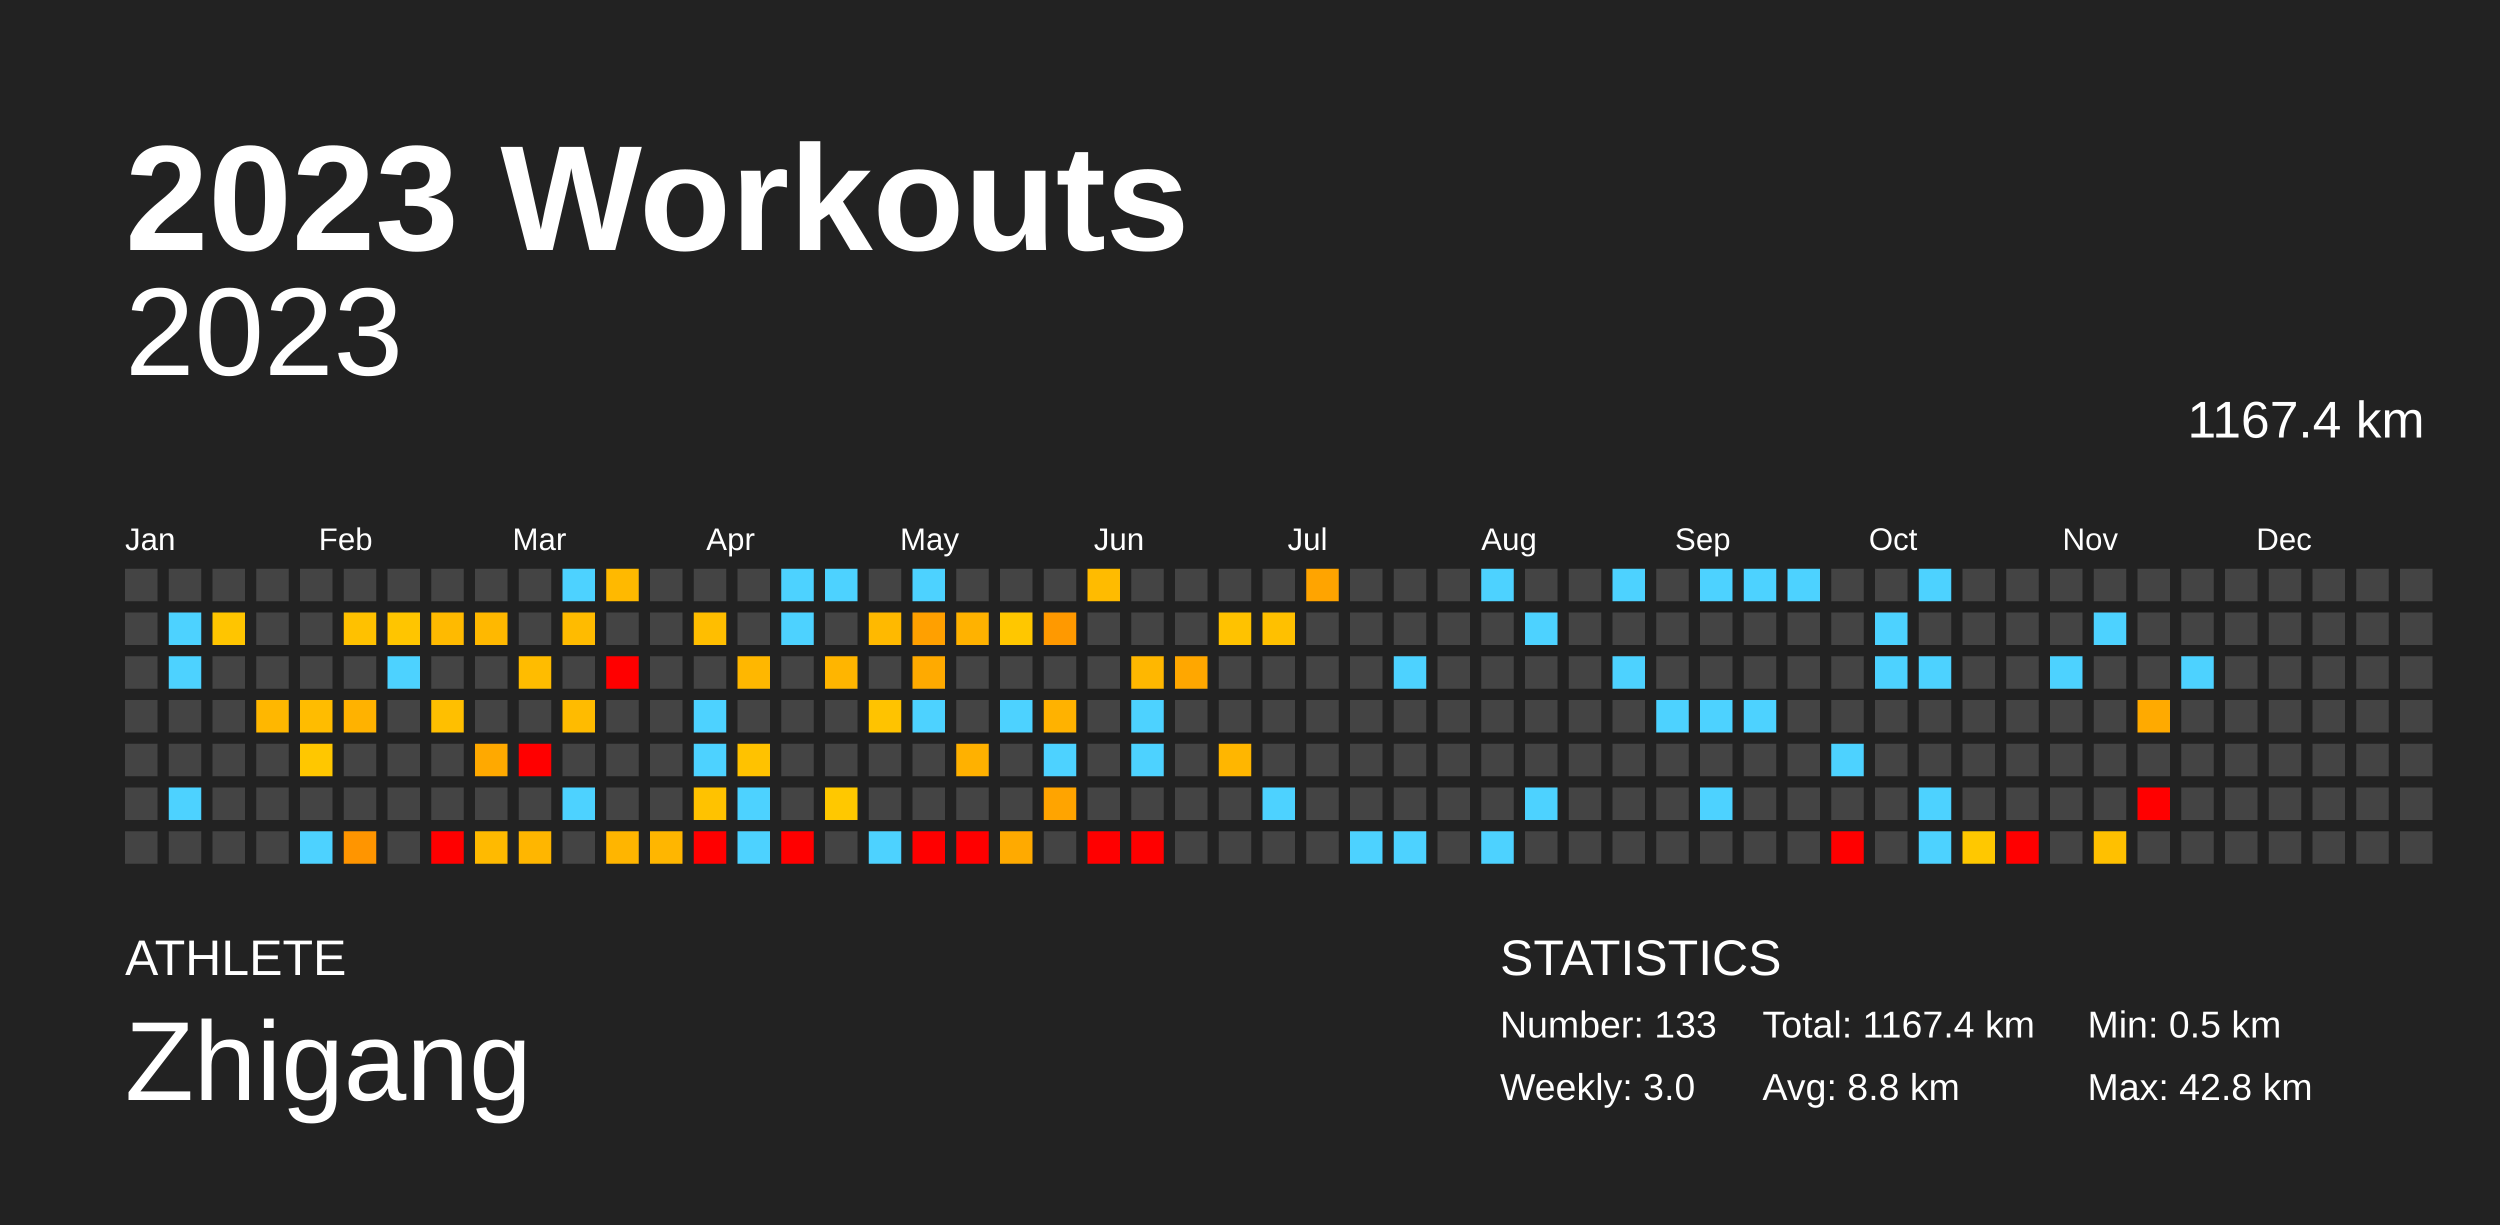
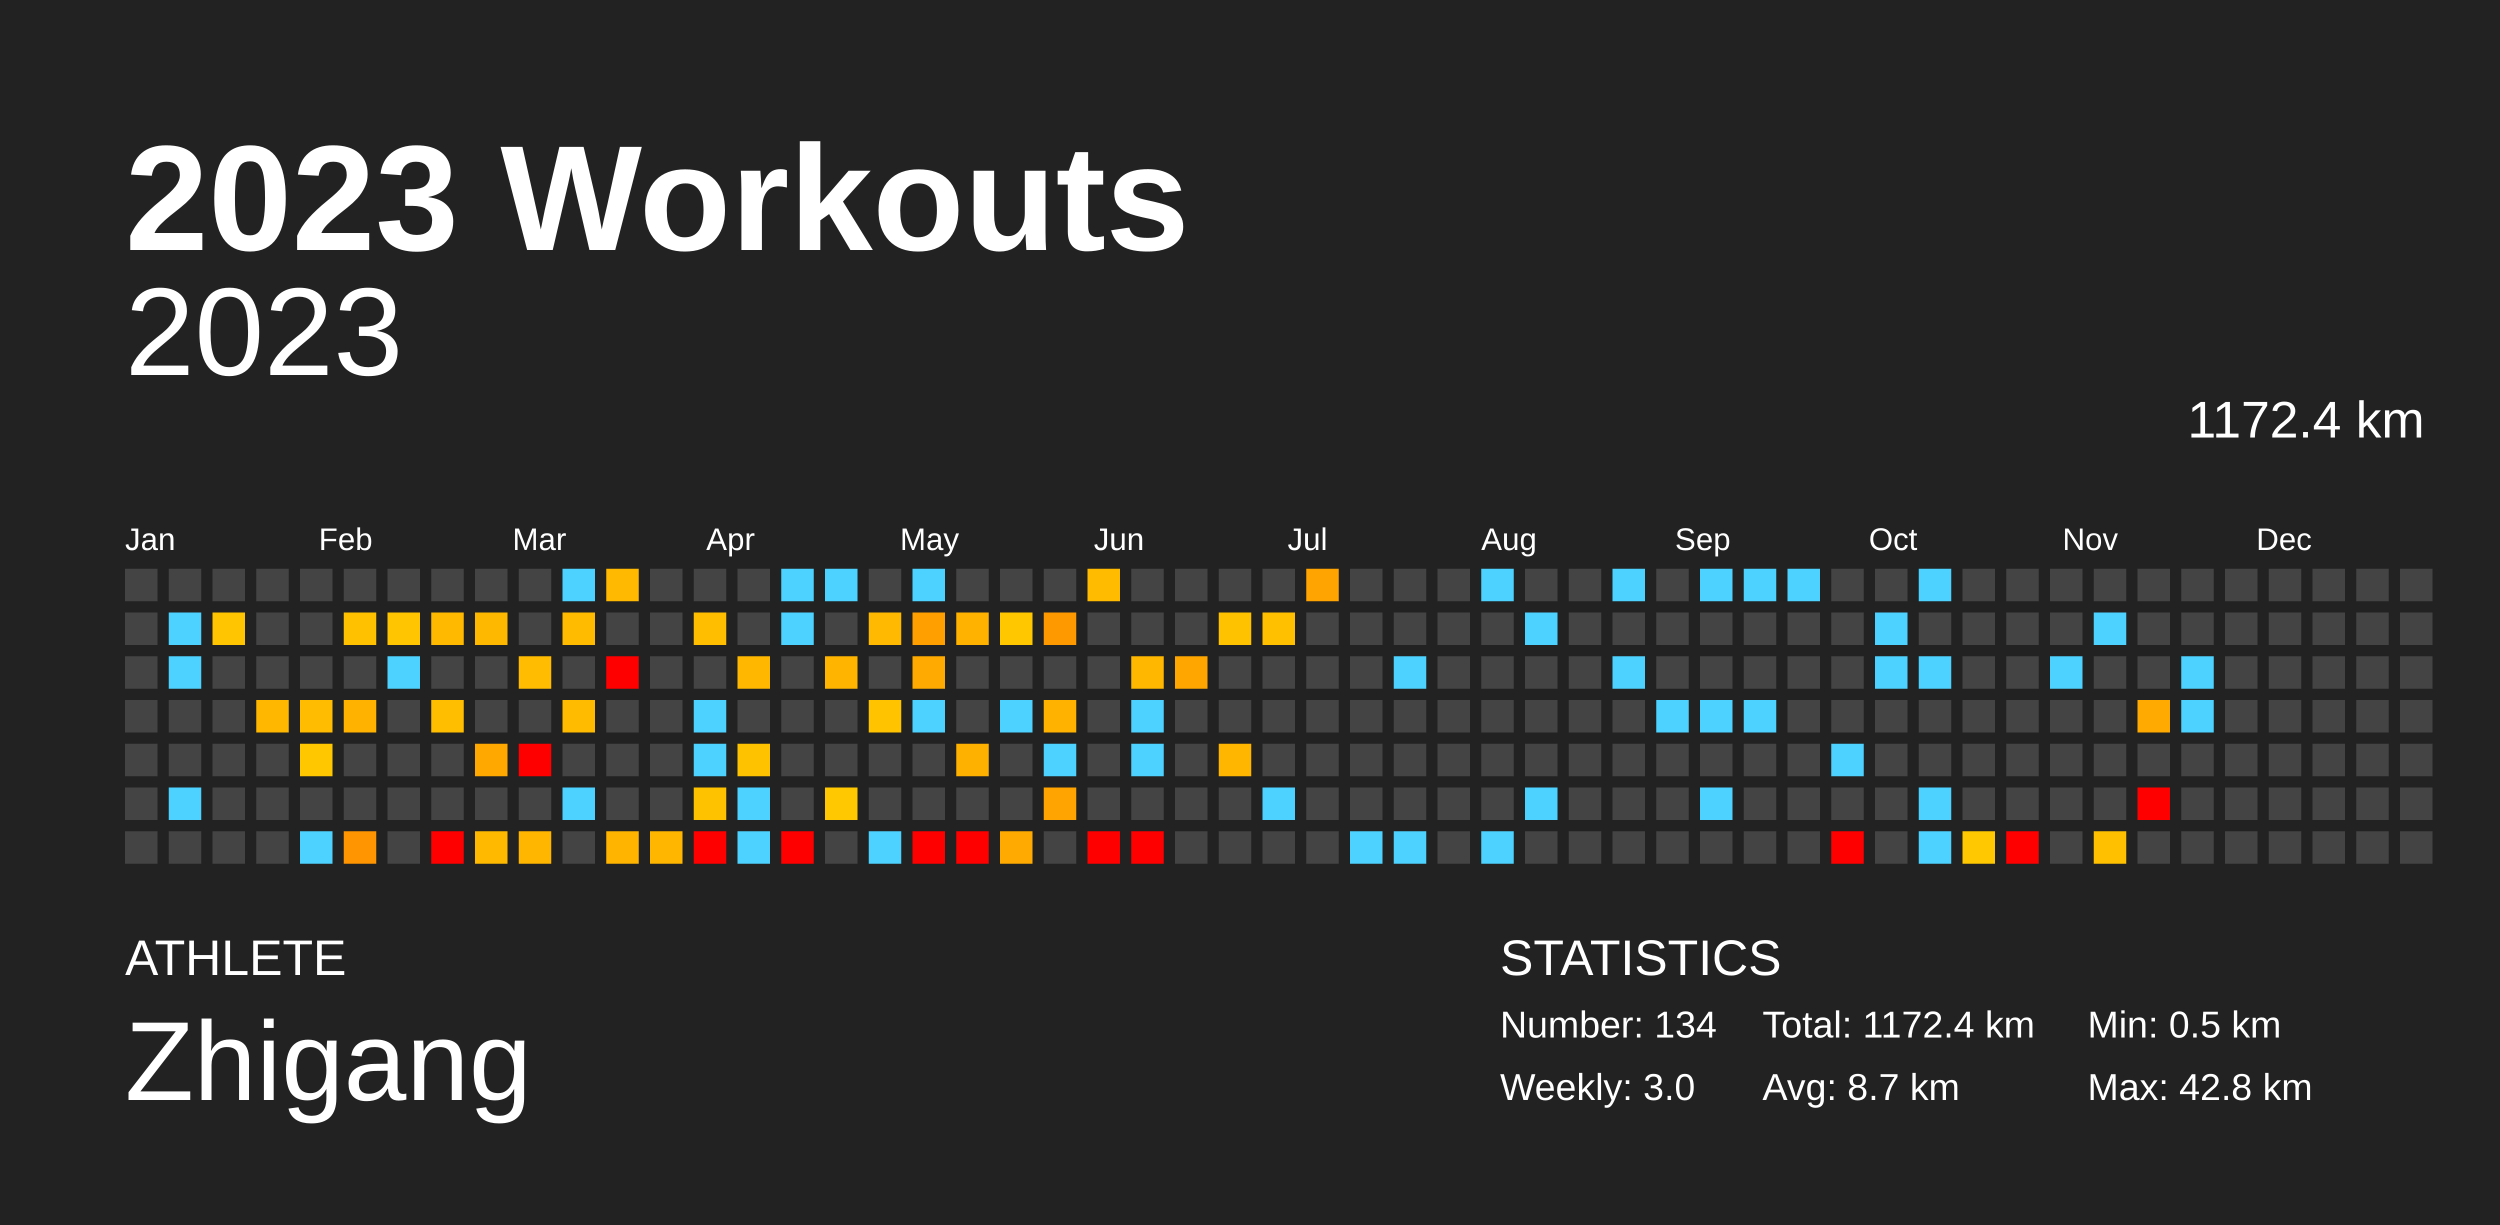
<svg xmlns="http://www.w3.org/2000/svg" baseProfile="full" height="98mm" version="1.1" viewBox="0,0,200,98" width="200mm">
  <defs />
  <rect fill="#222222" height="98" width="200" x="0" y="0" />
  <text fill="#FFFFFF" style="font-size:12px; font-family:Arial; font-weight:bold;" x="10" y="20">2023 Workouts</text>
  <text fill="#FFFFFF" style="font-size:4px; font-family:Arial" x="10" y="78">ATHLETE</text>
  <text fill="#FFFFFF" style="font-size:9px; font-family:Arial" x="10" y="88">Zhigang</text>
  <text fill="#FFFFFF" style="font-size:4px; font-family:Arial" x="120" y="78">STATISTICS</text>
-   <text fill="#FFFFFF" style="font-size:3px; font-family:Arial" x="120" y="83">Number: 133</text>
+   <text fill="#FFFFFF" style="font-size:3px; font-family:Arial" x="120" y="83">Number: 134</text>
  <text fill="#FFFFFF" style="font-size:3px; font-family:Arial" x="120" y="88">Weekly: 3.0</text>
-   <text fill="#FFFFFF" style="font-size:3px; font-family:Arial" x="141" y="83">Total: 1167.4 km</text>
-   <text fill="#FFFFFF" style="font-size:3px; font-family:Arial" x="141" y="88">Avg: 8.8 km</text>
+   <text fill="#FFFFFF" style="font-size:3px; font-family:Arial" x="141" y="83">Total: 1172.4 km</text>
+   <text fill="#FFFFFF" style="font-size:3px; font-family:Arial" x="141" y="88">Avg: 8.7 km</text>
  <text fill="#FFFFFF" style="font-size:3px; font-family:Arial" x="167" y="83">Min: 0.5 km</text>
  <text fill="#FFFFFF" style="font-size:3px; font-family:Arial" x="167" y="88">Max: 42.8 km</text>
  <text alignment-baseline="hanging" fill="#FFFFFF" style="font-size:10.0px; font-family:Arial;" x="10" y="30">2023</text>
-   <text alignment-baseline="hanging" fill="#FFFFFF" style="font-size:4.125px; font-family:Arial;" x="175" y="35">1167.4 km</text>
+   <text alignment-baseline="hanging" fill="#FFFFFF" style="font-size:4.125px; font-family:Arial;" x="175" y="35">1172.4 km</text>
  <text fill="#FFFFFF" style="font-size:2.5px; font-family:Arial" x="10.0" y="44">Jan</text>
  <text fill="#FFFFFF" style="font-size:2.5px; font-family:Arial" x="25.5" y="44">Feb</text>
  <text fill="#FFFFFF" style="font-size:2.5px; font-family:Arial" x="41.0" y="44">Mar</text>
  <text fill="#FFFFFF" style="font-size:2.5px; font-family:Arial" x="56.5" y="44">Apr</text>
  <text fill="#FFFFFF" style="font-size:2.5px; font-family:Arial" x="72.0" y="44">May</text>
  <text fill="#FFFFFF" style="font-size:2.5px; font-family:Arial" x="87.5" y="44">Jun</text>
  <text fill="#FFFFFF" style="font-size:2.5px; font-family:Arial" x="103.0" y="44">Jul</text>
  <text fill="#FFFFFF" style="font-size:2.5px; font-family:Arial" x="118.5" y="44">Aug</text>
  <text fill="#FFFFFF" style="font-size:2.5px; font-family:Arial" x="134.0" y="44">Sep</text>
  <text fill="#FFFFFF" style="font-size:2.5px; font-family:Arial" x="149.5" y="44">Oct</text>
  <text fill="#FFFFFF" style="font-size:2.5px; font-family:Arial" x="165.0" y="44">Nov</text>
  <text fill="#FFFFFF" style="font-size:2.5px; font-family:Arial" x="180.5" y="44">Dec</text>
  <rect fill="#444444" height="2.6" width="2.6" x="10.0" y="45.5" />
  <rect fill="#444444" height="2.6" width="2.6" x="10.0" y="49.0" />
  <rect fill="#444444" height="2.6" width="2.6" x="10.0" y="52.5" />
  <rect fill="#444444" height="2.6" width="2.6" x="10.0" y="56.0" />
  <rect fill="#444444" height="2.6" width="2.6" x="10.0" y="59.5" />
  <rect fill="#444444" height="2.6" width="2.6" x="10.0" y="63.0" />
  <rect fill="#444444" height="2.6" width="2.6" x="10.0" y="66.5" />
  <rect fill="#444444" height="2.6" width="2.6" x="13.5" y="45.5" />
  <rect fill="#4dd2ff" height="2.6" width="2.6" x="13.5" y="49.0" />
  <rect fill="#4dd2ff" height="2.6" width="2.6" x="13.5" y="52.5" />
  <rect fill="#444444" height="2.6" width="2.6" x="13.5" y="56.0" />
  <rect fill="#444444" height="2.6" width="2.6" x="13.5" y="59.5" />
  <rect fill="#4dd2ff" height="2.6" width="2.6" x="13.5" y="63.0" />
  <rect fill="#444444" height="2.6" width="2.6" x="13.5" y="66.5" />
  <rect fill="#444444" height="2.6" width="2.6" x="17.0" y="45.5" />
  <rect fill="#ffc500" height="2.6" width="2.6" x="17.0" y="49.0" />
  <rect fill="#444444" height="2.6" width="2.6" x="17.0" y="52.5" />
  <rect fill="#444444" height="2.6" width="2.6" x="17.0" y="56.0" />
  <rect fill="#444444" height="2.6" width="2.6" x="17.0" y="59.5" />
  <rect fill="#444444" height="2.6" width="2.6" x="17.0" y="63.0" />
  <rect fill="#444444" height="2.6" width="2.6" x="17.0" y="66.5" />
  <rect fill="#444444" height="2.6" width="2.6" x="20.5" y="45.5" />
  <rect fill="#444444" height="2.6" width="2.6" x="20.5" y="49.0" />
  <rect fill="#444444" height="2.6" width="2.6" x="20.5" y="52.5" />
  <rect fill="#ffb700" height="2.6" width="2.6" x="20.5" y="56.0" />
  <rect fill="#444444" height="2.6" width="2.6" x="20.5" y="59.5" />
  <rect fill="#444444" height="2.6" width="2.6" x="20.5" y="63.0" />
  <rect fill="#444444" height="2.6" width="2.6" x="20.5" y="66.5" />
  <rect fill="#444444" height="2.6" width="2.6" x="24.0" y="45.5" />
  <rect fill="#444444" height="2.6" width="2.6" x="24.0" y="49.0" />
  <rect fill="#444444" height="2.6" width="2.6" x="24.0" y="52.5" />
  <rect fill="#ffbc00" height="2.6" width="2.6" x="24.0" y="56.0" />
  <rect fill="#ffc700" height="2.6" width="2.6" x="24.0" y="59.5" />
  <rect fill="#444444" height="2.6" width="2.6" x="24.0" y="63.0" />
  <rect fill="#4dd2ff" height="2.6" width="2.6" x="24.0" y="66.5" />
  <rect fill="#444444" height="2.6" width="2.6" x="27.5" y="45.5" />
  <rect fill="#ffc100" height="2.6" width="2.6" x="27.5" y="49.0" />
  <rect fill="#444444" height="2.6" width="2.6" x="27.5" y="52.5" />
  <rect fill="#ffb200" height="2.6" width="2.6" x="27.5" y="56.0" />
  <rect fill="#444444" height="2.6" width="2.6" x="27.5" y="59.5" />
  <rect fill="#444444" height="2.6" width="2.6" x="27.5" y="63.0" />
  <rect fill="#ff9500" height="2.6" width="2.6" x="27.5" y="66.5" />
  <rect fill="#444444" height="2.6" width="2.6" x="31.0" y="45.5" />
  <rect fill="#ffc500" height="2.6" width="2.6" x="31.0" y="49.0" />
  <rect fill="#4dd2ff" height="2.6" width="2.6" x="31.0" y="52.5" />
  <rect fill="#444444" height="2.6" width="2.6" x="31.0" y="56.0" />
  <rect fill="#444444" height="2.6" width="2.6" x="31.0" y="59.5" />
  <rect fill="#444444" height="2.6" width="2.6" x="31.0" y="63.0" />
  <rect fill="#444444" height="2.6" width="2.6" x="31.0" y="66.5" />
  <rect fill="#444444" height="2.6" width="2.6" x="34.5" y="45.5" />
  <rect fill="#ffba00" height="2.6" width="2.6" x="34.5" y="49.0" />
  <rect fill="#444444" height="2.6" width="2.6" x="34.5" y="52.5" />
  <rect fill="#ffbf00" height="2.6" width="2.6" x="34.5" y="56.0" />
  <rect fill="#444444" height="2.6" width="2.6" x="34.5" y="59.5" />
  <rect fill="#444444" height="2.6" width="2.6" x="34.5" y="63.0" />
  <rect fill="red" height="2.6" width="2.6" x="34.5" y="66.5" />
  <rect fill="#444444" height="2.6" width="2.6" x="38.0" y="45.5" />
  <rect fill="#ffb800" height="2.6" width="2.6" x="38.0" y="49.0" />
  <rect fill="#444444" height="2.6" width="2.6" x="38.0" y="52.5" />
  <rect fill="#444444" height="2.6" width="2.6" x="38.0" y="56.0" />
  <rect fill="#ffa900" height="2.6" width="2.6" x="38.0" y="59.5" />
  <rect fill="#444444" height="2.6" width="2.6" x="38.0" y="63.0" />
  <rect fill="#ffba00" height="2.6" width="2.6" x="38.0" y="66.5" />
  <rect fill="#444444" height="2.6" width="2.6" x="41.5" y="45.5" />
  <rect fill="#444444" height="2.6" width="2.6" x="41.5" y="49.0" />
  <rect fill="#ffbc00" height="2.6" width="2.6" x="41.5" y="52.5" />
  <rect fill="#444444" height="2.6" width="2.6" x="41.5" y="56.0" />
  <rect fill="red" height="2.6" width="2.6" x="41.5" y="59.5" />
  <rect fill="#444444" height="2.6" width="2.6" x="41.5" y="63.0" />
  <rect fill="#ffb600" height="2.6" width="2.6" x="41.5" y="66.5" />
  <rect fill="#4dd2ff" height="2.6" width="2.6" x="45.0" y="45.5" />
  <rect fill="#ffbb00" height="2.6" width="2.6" x="45.0" y="49.0" />
  <rect fill="#444444" height="2.6" width="2.6" x="45.0" y="52.5" />
  <rect fill="#ffbb00" height="2.6" width="2.6" x="45.0" y="56.0" />
  <rect fill="#444444" height="2.6" width="2.6" x="45.0" y="59.5" />
  <rect fill="#4dd2ff" height="2.6" width="2.6" x="45.0" y="63.0" />
  <rect fill="#444444" height="2.6" width="2.6" x="45.0" y="66.5" />
  <rect fill="#ffb900" height="2.6" width="2.6" x="48.5" y="45.5" />
  <rect fill="#444444" height="2.6" width="2.6" x="48.5" y="49.0" />
  <rect fill="red" height="2.6" width="2.6" x="48.5" y="52.5" />
  <rect fill="#444444" height="2.6" width="2.6" x="48.5" y="56.0" />
  <rect fill="#444444" height="2.6" width="2.6" x="48.5" y="59.5" />
  <rect fill="#444444" height="2.6" width="2.6" x="48.5" y="63.0" />
  <rect fill="#ffb500" height="2.6" width="2.6" x="48.5" y="66.5" />
  <rect fill="#444444" height="2.6" width="2.6" x="52.0" y="45.5" />
  <rect fill="#444444" height="2.6" width="2.6" x="52.0" y="49.0" />
  <rect fill="#444444" height="2.6" width="2.6" x="52.0" y="52.5" />
  <rect fill="#444444" height="2.6" width="2.6" x="52.0" y="56.0" />
  <rect fill="#444444" height="2.6" width="2.6" x="52.0" y="59.5" />
  <rect fill="#444444" height="2.6" width="2.6" x="52.0" y="63.0" />
  <rect fill="#ffb600" height="2.6" width="2.6" x="52.0" y="66.5" />
  <rect fill="#444444" height="2.6" width="2.6" x="55.5" y="45.5" />
  <rect fill="#ffbe00" height="2.6" width="2.6" x="55.5" y="49.0" />
  <rect fill="#444444" height="2.6" width="2.6" x="55.5" y="52.5" />
  <rect fill="#4dd2ff" height="2.6" width="2.6" x="55.5" y="56.0" />
  <rect fill="#4dd2ff" height="2.6" width="2.6" x="55.5" y="59.5" />
  <rect fill="#ffc200" height="2.6" width="2.6" x="55.5" y="63.0" />
  <rect fill="red" height="2.6" width="2.6" x="55.5" y="66.5" />
  <rect fill="#444444" height="2.6" width="2.6" x="59.0" y="45.5" />
  <rect fill="#444444" height="2.6" width="2.6" x="59.0" y="49.0" />
  <rect fill="#ffb700" height="2.6" width="2.6" x="59.0" y="52.5" />
  <rect fill="#444444" height="2.6" width="2.6" x="59.0" y="56.0" />
  <rect fill="#ffc200" height="2.6" width="2.6" x="59.0" y="59.5" />
  <rect fill="#4dd2ff" height="2.6" width="2.6" x="59.0" y="63.0" />
  <rect fill="#4dd2ff" height="2.6" width="2.6" x="59.0" y="66.5" />
  <rect fill="#4dd2ff" height="2.6" width="2.6" x="62.5" y="45.5" />
  <rect fill="#4dd2ff" height="2.6" width="2.6" x="62.5" y="49.0" />
  <rect fill="#444444" height="2.6" width="2.6" x="62.5" y="52.5" />
  <rect fill="#444444" height="2.6" width="2.6" x="62.5" y="56.0" />
  <rect fill="#444444" height="2.6" width="2.6" x="62.5" y="59.5" />
  <rect fill="#444444" height="2.6" width="2.6" x="62.5" y="63.0" />
  <rect fill="red" height="2.6" width="2.6" x="62.5" y="66.5" />
  <rect fill="#4dd2ff" height="2.6" width="2.6" x="66.0" y="45.5" />
  <rect fill="#444444" height="2.6" width="2.6" x="66.0" y="49.0" />
  <rect fill="#ffb500" height="2.6" width="2.6" x="66.0" y="52.5" />
  <rect fill="#444444" height="2.6" width="2.6" x="66.0" y="56.0" />
  <rect fill="#444444" height="2.6" width="2.6" x="66.0" y="59.5" />
  <rect fill="#ffc800" height="2.6" width="2.6" x="66.0" y="63.0" />
  <rect fill="#444444" height="2.6" width="2.6" x="66.0" y="66.5" />
  <rect fill="#444444" height="2.6" width="2.6" x="69.5" y="45.5" />
  <rect fill="#ffb900" height="2.6" width="2.6" x="69.5" y="49.0" />
  <rect fill="#444444" height="2.6" width="2.6" x="69.5" y="52.5" />
  <rect fill="#ffc300" height="2.6" width="2.6" x="69.5" y="56.0" />
  <rect fill="#444444" height="2.6" width="2.6" x="69.5" y="59.5" />
  <rect fill="#444444" height="2.6" width="2.6" x="69.5" y="63.0" />
  <rect fill="#4dd2ff" height="2.6" width="2.6" x="69.5" y="66.5" />
  <rect fill="#4dd2ff" height="2.6" width="2.6" x="73.0" y="45.5" />
  <rect fill="#ffa000" height="2.6" width="2.6" x="73.0" y="49.0" />
  <rect fill="#ffaa00" height="2.6" width="2.6" x="73.0" y="52.5" />
  <rect fill="#4dd2ff" height="2.6" width="2.6" x="73.0" y="56.0" />
  <rect fill="#444444" height="2.6" width="2.6" x="73.0" y="59.5" />
  <rect fill="#444444" height="2.6" width="2.6" x="73.0" y="63.0" />
  <rect fill="red" height="2.6" width="2.6" x="73.0" y="66.5" />
  <rect fill="#444444" height="2.6" width="2.6" x="76.5" y="45.5" />
  <rect fill="#ffb200" height="2.6" width="2.6" x="76.5" y="49.0" />
  <rect fill="#444444" height="2.6" width="2.6" x="76.5" y="52.5" />
  <rect fill="#444444" height="2.6" width="2.6" x="76.5" y="56.0" />
  <rect fill="#ffb100" height="2.6" width="2.6" x="76.5" y="59.5" />
  <rect fill="#444444" height="2.6" width="2.6" x="76.5" y="63.0" />
  <rect fill="red" height="2.6" width="2.6" x="76.5" y="66.5" />
  <rect fill="#444444" height="2.6" width="2.6" x="80.0" y="45.5" />
  <rect fill="#ffc700" height="2.6" width="2.6" x="80.0" y="49.0" />
  <rect fill="#444444" height="2.6" width="2.6" x="80.0" y="52.5" />
  <rect fill="#4dd2ff" height="2.6" width="2.6" x="80.0" y="56.0" />
  <rect fill="#444444" height="2.6" width="2.6" x="80.0" y="59.5" />
  <rect fill="#444444" height="2.6" width="2.6" x="80.0" y="63.0" />
  <rect fill="#ffaa00" height="2.6" width="2.6" x="80.0" y="66.5" />
  <rect fill="#444444" height="2.6" width="2.6" x="83.5" y="45.5" />
  <rect fill="#ff9900" height="2.6" width="2.6" x="83.5" y="49.0" />
  <rect fill="#444444" height="2.6" width="2.6" x="83.5" y="52.5" />
  <rect fill="#ffb200" height="2.6" width="2.6" x="83.5" y="56.0" />
  <rect fill="#4dd2ff" height="2.6" width="2.6" x="83.5" y="59.5" />
  <rect fill="#ffa400" height="2.6" width="2.6" x="83.5" y="63.0" />
  <rect fill="#444444" height="2.6" width="2.6" x="83.5" y="66.5" />
  <rect fill="#ffbb00" height="2.6" width="2.6" x="87.0" y="45.5" />
  <rect fill="#444444" height="2.6" width="2.6" x="87.0" y="49.0" />
  <rect fill="#444444" height="2.6" width="2.6" x="87.0" y="52.5" />
  <rect fill="#444444" height="2.6" width="2.6" x="87.0" y="56.0" />
  <rect fill="#444444" height="2.6" width="2.6" x="87.0" y="59.5" />
  <rect fill="#444444" height="2.6" width="2.6" x="87.0" y="63.0" />
  <rect fill="red" height="2.6" width="2.6" x="87.0" y="66.5" />
  <rect fill="#444444" height="2.6" width="2.6" x="90.5" y="45.5" />
  <rect fill="#444444" height="2.6" width="2.6" x="90.5" y="49.0" />
  <rect fill="#ffb700" height="2.6" width="2.6" x="90.5" y="52.5" />
  <rect fill="#4dd2ff" height="2.6" width="2.6" x="90.5" y="56.0" />
  <rect fill="#4dd2ff" height="2.6" width="2.6" x="90.5" y="59.5" />
  <rect fill="#444444" height="2.6" width="2.6" x="90.5" y="63.0" />
  <rect fill="red" height="2.6" width="2.6" x="90.5" y="66.5" />
  <rect fill="#444444" height="2.6" width="2.6" x="94.0" y="45.5" />
  <rect fill="#444444" height="2.6" width="2.6" x="94.0" y="49.0" />
  <rect fill="#ffa700" height="2.6" width="2.6" x="94.0" y="52.5" />
  <rect fill="#444444" height="2.6" width="2.6" x="94.0" y="56.0" />
  <rect fill="#444444" height="2.6" width="2.6" x="94.0" y="59.5" />
  <rect fill="#444444" height="2.6" width="2.6" x="94.0" y="63.0" />
  <rect fill="#444444" height="2.6" width="2.6" x="94.0" y="66.5" />
  <rect fill="#444444" height="2.6" width="2.6" x="97.5" y="45.5" />
  <rect fill="#ffc200" height="2.6" width="2.6" x="97.5" y="49.0" />
  <rect fill="#444444" height="2.6" width="2.6" x="97.5" y="52.5" />
  <rect fill="#444444" height="2.6" width="2.6" x="97.5" y="56.0" />
  <rect fill="#ffb600" height="2.6" width="2.6" x="97.5" y="59.5" />
  <rect fill="#444444" height="2.6" width="2.6" x="97.5" y="63.0" />
  <rect fill="#444444" height="2.6" width="2.6" x="97.5" y="66.5" />
  <rect fill="#444444" height="2.6" width="2.6" x="101.0" y="45.5" />
  <rect fill="#ffc000" height="2.6" width="2.6" x="101.0" y="49.0" />
  <rect fill="#444444" height="2.6" width="2.6" x="101.0" y="52.5" />
  <rect fill="#444444" height="2.6" width="2.6" x="101.0" y="56.0" />
  <rect fill="#444444" height="2.6" width="2.6" x="101.0" y="59.5" />
  <rect fill="#4dd2ff" height="2.6" width="2.6" x="101.0" y="63.0" />
  <rect fill="#444444" height="2.6" width="2.6" x="101.0" y="66.5" />
  <rect fill="#ffa400" height="2.6" width="2.6" x="104.5" y="45.5" />
  <rect fill="#444444" height="2.6" width="2.6" x="104.5" y="49.0" />
  <rect fill="#444444" height="2.6" width="2.6" x="104.5" y="52.5" />
  <rect fill="#444444" height="2.6" width="2.6" x="104.5" y="56.0" />
  <rect fill="#444444" height="2.6" width="2.6" x="104.5" y="59.5" />
  <rect fill="#444444" height="2.6" width="2.6" x="104.5" y="63.0" />
  <rect fill="#444444" height="2.6" width="2.6" x="104.5" y="66.5" />
  <rect fill="#444444" height="2.6" width="2.6" x="108.0" y="45.5" />
  <rect fill="#444444" height="2.6" width="2.6" x="108.0" y="49.0" />
  <rect fill="#444444" height="2.6" width="2.6" x="108.0" y="52.5" />
  <rect fill="#444444" height="2.6" width="2.6" x="108.0" y="56.0" />
  <rect fill="#444444" height="2.6" width="2.6" x="108.0" y="59.5" />
  <rect fill="#444444" height="2.6" width="2.6" x="108.0" y="63.0" />
  <rect fill="#4dd2ff" height="2.6" width="2.6" x="108.0" y="66.5" />
  <rect fill="#444444" height="2.6" width="2.6" x="111.5" y="45.5" />
  <rect fill="#444444" height="2.6" width="2.6" x="111.5" y="49.0" />
  <rect fill="#4dd2ff" height="2.6" width="2.6" x="111.5" y="52.5" />
  <rect fill="#444444" height="2.6" width="2.6" x="111.5" y="56.0" />
  <rect fill="#444444" height="2.6" width="2.6" x="111.5" y="59.5" />
  <rect fill="#444444" height="2.6" width="2.6" x="111.5" y="63.0" />
  <rect fill="#4dd2ff" height="2.6" width="2.6" x="111.5" y="66.5" />
  <rect fill="#444444" height="2.6" width="2.6" x="115.0" y="45.5" />
  <rect fill="#444444" height="2.6" width="2.6" x="115.0" y="49.0" />
  <rect fill="#444444" height="2.6" width="2.6" x="115.0" y="52.5" />
  <rect fill="#444444" height="2.6" width="2.6" x="115.0" y="56.0" />
  <rect fill="#444444" height="2.6" width="2.6" x="115.0" y="59.5" />
  <rect fill="#444444" height="2.6" width="2.6" x="115.0" y="63.0" />
  <rect fill="#444444" height="2.6" width="2.6" x="115.0" y="66.5" />
  <rect fill="#4dd2ff" height="2.6" width="2.6" x="118.5" y="45.5" />
  <rect fill="#444444" height="2.6" width="2.6" x="118.5" y="49.0" />
  <rect fill="#444444" height="2.6" width="2.6" x="118.5" y="52.5" />
  <rect fill="#444444" height="2.6" width="2.6" x="118.5" y="56.0" />
  <rect fill="#444444" height="2.6" width="2.6" x="118.5" y="59.5" />
  <rect fill="#444444" height="2.6" width="2.6" x="118.5" y="63.0" />
  <rect fill="#4dd2ff" height="2.6" width="2.6" x="118.5" y="66.5" />
  <rect fill="#444444" height="2.6" width="2.6" x="122.0" y="45.5" />
  <rect fill="#4dd2ff" height="2.6" width="2.6" x="122.0" y="49.0" />
  <rect fill="#444444" height="2.6" width="2.6" x="122.0" y="52.5" />
  <rect fill="#444444" height="2.6" width="2.6" x="122.0" y="56.0" />
  <rect fill="#444444" height="2.6" width="2.6" x="122.0" y="59.5" />
  <rect fill="#4dd2ff" height="2.6" width="2.6" x="122.0" y="63.0" />
  <rect fill="#444444" height="2.6" width="2.6" x="122.0" y="66.5" />
  <rect fill="#444444" height="2.6" width="2.6" x="125.5" y="45.5" />
  <rect fill="#444444" height="2.6" width="2.6" x="125.5" y="49.0" />
  <rect fill="#444444" height="2.6" width="2.6" x="125.5" y="52.5" />
  <rect fill="#444444" height="2.6" width="2.6" x="125.5" y="56.0" />
  <rect fill="#444444" height="2.6" width="2.6" x="125.5" y="59.5" />
  <rect fill="#444444" height="2.6" width="2.6" x="125.5" y="63.0" />
  <rect fill="#444444" height="2.6" width="2.6" x="125.5" y="66.5" />
  <rect fill="#4dd2ff" height="2.6" width="2.6" x="129.0" y="45.5" />
  <rect fill="#444444" height="2.6" width="2.6" x="129.0" y="49.0" />
  <rect fill="#4dd2ff" height="2.6" width="2.6" x="129.0" y="52.5" />
  <rect fill="#444444" height="2.6" width="2.6" x="129.0" y="56.0" />
  <rect fill="#444444" height="2.6" width="2.6" x="129.0" y="59.5" />
  <rect fill="#444444" height="2.6" width="2.6" x="129.0" y="63.0" />
  <rect fill="#444444" height="2.6" width="2.6" x="129.0" y="66.5" />
  <rect fill="#444444" height="2.6" width="2.6" x="132.5" y="45.5" />
  <rect fill="#444444" height="2.6" width="2.6" x="132.5" y="49.0" />
  <rect fill="#444444" height="2.6" width="2.6" x="132.5" y="52.5" />
  <rect fill="#4dd2ff" height="2.6" width="2.6" x="132.5" y="56.0" />
  <rect fill="#444444" height="2.6" width="2.6" x="132.5" y="59.5" />
  <rect fill="#444444" height="2.6" width="2.6" x="132.5" y="63.0" />
  <rect fill="#444444" height="2.6" width="2.6" x="132.5" y="66.5" />
  <rect fill="#4dd2ff" height="2.6" width="2.6" x="136.0" y="45.5" />
  <rect fill="#444444" height="2.6" width="2.6" x="136.0" y="49.0" />
  <rect fill="#444444" height="2.6" width="2.6" x="136.0" y="52.5" />
  <rect fill="#4dd2ff" height="2.6" width="2.6" x="136.0" y="56.0" />
  <rect fill="#444444" height="2.6" width="2.6" x="136.0" y="59.5" />
  <rect fill="#4dd2ff" height="2.6" width="2.6" x="136.0" y="63.0" />
  <rect fill="#444444" height="2.6" width="2.6" x="136.0" y="66.5" />
  <rect fill="#4dd2ff" height="2.6" width="2.6" x="139.5" y="45.5" />
  <rect fill="#444444" height="2.6" width="2.6" x="139.5" y="49.0" />
  <rect fill="#444444" height="2.6" width="2.6" x="139.5" y="52.5" />
  <rect fill="#4dd2ff" height="2.6" width="2.6" x="139.5" y="56.0" />
  <rect fill="#444444" height="2.6" width="2.6" x="139.5" y="59.5" />
  <rect fill="#444444" height="2.6" width="2.6" x="139.5" y="63.0" />
  <rect fill="#444444" height="2.6" width="2.6" x="139.5" y="66.5" />
  <rect fill="#4dd2ff" height="2.6" width="2.6" x="143.0" y="45.5" />
  <rect fill="#444444" height="2.6" width="2.6" x="143.0" y="49.0" />
  <rect fill="#444444" height="2.6" width="2.6" x="143.0" y="52.5" />
  <rect fill="#444444" height="2.6" width="2.6" x="143.0" y="56.0" />
  <rect fill="#444444" height="2.6" width="2.6" x="143.0" y="59.5" />
  <rect fill="#444444" height="2.6" width="2.6" x="143.0" y="63.0" />
  <rect fill="#444444" height="2.6" width="2.6" x="143.0" y="66.5" />
  <rect fill="#444444" height="2.6" width="2.6" x="146.5" y="45.5" />
  <rect fill="#444444" height="2.6" width="2.6" x="146.5" y="49.0" />
  <rect fill="#444444" height="2.6" width="2.6" x="146.5" y="52.5" />
  <rect fill="#444444" height="2.6" width="2.6" x="146.5" y="56.0" />
  <rect fill="#4dd2ff" height="2.6" width="2.6" x="146.5" y="59.5" />
  <rect fill="#444444" height="2.6" width="2.6" x="146.5" y="63.0" />
  <rect fill="red" height="2.6" width="2.6" x="146.5" y="66.5" />
  <rect fill="#444444" height="2.6" width="2.6" x="150.0" y="45.5" />
  <rect fill="#4dd2ff" height="2.6" width="2.6" x="150.0" y="49.0" />
  <rect fill="#4dd2ff" height="2.6" width="2.6" x="150.0" y="52.5" />
  <rect fill="#444444" height="2.6" width="2.6" x="150.0" y="56.0" />
  <rect fill="#444444" height="2.6" width="2.6" x="150.0" y="59.5" />
  <rect fill="#444444" height="2.6" width="2.6" x="150.0" y="63.0" />
  <rect fill="#444444" height="2.6" width="2.6" x="150.0" y="66.5" />
  <rect fill="#4dd2ff" height="2.6" width="2.6" x="153.5" y="45.5" />
  <rect fill="#444444" height="2.6" width="2.6" x="153.5" y="49.0" />
  <rect fill="#4dd2ff" height="2.6" width="2.6" x="153.5" y="52.5" />
  <rect fill="#444444" height="2.6" width="2.6" x="153.5" y="56.0" />
  <rect fill="#444444" height="2.6" width="2.6" x="153.5" y="59.5" />
  <rect fill="#4dd2ff" height="2.6" width="2.6" x="153.5" y="63.0" />
  <rect fill="#4dd2ff" height="2.6" width="2.6" x="153.5" y="66.5" />
  <rect fill="#444444" height="2.6" width="2.6" x="157.0" y="45.5" />
  <rect fill="#444444" height="2.6" width="2.6" x="157.0" y="49.0" />
  <rect fill="#444444" height="2.6" width="2.6" x="157.0" y="52.5" />
  <rect fill="#444444" height="2.6" width="2.6" x="157.0" y="56.0" />
  <rect fill="#444444" height="2.6" width="2.6" x="157.0" y="59.5" />
  <rect fill="#444444" height="2.6" width="2.6" x="157.0" y="63.0" />
  <rect fill="#ffc800" height="2.6" width="2.6" x="157.0" y="66.5" />
  <rect fill="#444444" height="2.6" width="2.6" x="160.5" y="45.5" />
  <rect fill="#444444" height="2.6" width="2.6" x="160.5" y="49.0" />
  <rect fill="#444444" height="2.6" width="2.6" x="160.5" y="52.5" />
  <rect fill="#444444" height="2.6" width="2.6" x="160.5" y="56.0" />
  <rect fill="#444444" height="2.6" width="2.6" x="160.5" y="59.5" />
  <rect fill="#444444" height="2.6" width="2.6" x="160.5" y="63.0" />
  <rect fill="red" height="2.6" width="2.6" x="160.5" y="66.5" />
  <rect fill="#444444" height="2.6" width="2.6" x="164.0" y="45.5" />
  <rect fill="#444444" height="2.6" width="2.6" x="164.0" y="49.0" />
  <rect fill="#4dd2ff" height="2.6" width="2.6" x="164.0" y="52.5" />
  <rect fill="#444444" height="2.6" width="2.6" x="164.0" y="56.0" />
  <rect fill="#444444" height="2.6" width="2.6" x="164.0" y="59.5" />
  <rect fill="#444444" height="2.6" width="2.6" x="164.0" y="63.0" />
  <rect fill="#444444" height="2.6" width="2.6" x="164.0" y="66.5" />
  <rect fill="#444444" height="2.6" width="2.6" x="167.5" y="45.5" />
  <rect fill="#4dd2ff" height="2.6" width="2.6" x="167.5" y="49.0" />
  <rect fill="#444444" height="2.6" width="2.6" x="167.5" y="52.5" />
  <rect fill="#444444" height="2.6" width="2.6" x="167.5" y="56.0" />
  <rect fill="#444444" height="2.6" width="2.6" x="167.5" y="59.5" />
  <rect fill="#444444" height="2.6" width="2.6" x="167.5" y="63.0" />
  <rect fill="#ffc000" height="2.6" width="2.6" x="167.5" y="66.5" />
  <rect fill="#444444" height="2.6" width="2.6" x="171.0" y="45.5" />
  <rect fill="#444444" height="2.6" width="2.6" x="171.0" y="49.0" />
  <rect fill="#444444" height="2.6" width="2.6" x="171.0" y="52.5" />
  <rect fill="#ffaa00" height="2.6" width="2.6" x="171.0" y="56.0" />
  <rect fill="#444444" height="2.6" width="2.6" x="171.0" y="59.5" />
  <rect fill="red" height="2.6" width="2.6" x="171.0" y="63.0" />
  <rect fill="#444444" height="2.6" width="2.6" x="171.0" y="66.5" />
  <rect fill="#444444" height="2.6" width="2.6" x="174.5" y="45.5" />
  <rect fill="#444444" height="2.6" width="2.6" x="174.5" y="49.0" />
  <rect fill="#4dd2ff" height="2.6" width="2.6" x="174.5" y="52.5" />
-   <rect fill="#444444" height="2.6" width="2.6" x="174.5" y="56.0" />
+   <rect fill="#4dd2ff" height="2.6" width="2.6" x="174.5" y="56.0" />
  <rect fill="#444444" height="2.6" width="2.6" x="174.5" y="59.5" />
  <rect fill="#444444" height="2.6" width="2.6" x="174.5" y="63.0" />
  <rect fill="#444444" height="2.6" width="2.6" x="174.5" y="66.5" />
  <rect fill="#444444" height="2.6" width="2.6" x="178.0" y="45.5" />
  <rect fill="#444444" height="2.6" width="2.6" x="178.0" y="49.0" />
  <rect fill="#444444" height="2.6" width="2.6" x="178.0" y="52.5" />
  <rect fill="#444444" height="2.6" width="2.6" x="178.0" y="56.0" />
  <rect fill="#444444" height="2.6" width="2.6" x="178.0" y="59.5" />
  <rect fill="#444444" height="2.6" width="2.6" x="178.0" y="63.0" />
  <rect fill="#444444" height="2.6" width="2.6" x="178.0" y="66.5" />
  <rect fill="#444444" height="2.6" width="2.6" x="181.5" y="45.5" />
  <rect fill="#444444" height="2.6" width="2.6" x="181.5" y="49.0" />
  <rect fill="#444444" height="2.6" width="2.6" x="181.5" y="52.5" />
  <rect fill="#444444" height="2.6" width="2.6" x="181.5" y="56.0" />
  <rect fill="#444444" height="2.6" width="2.6" x="181.5" y="59.5" />
  <rect fill="#444444" height="2.6" width="2.6" x="181.5" y="63.0" />
  <rect fill="#444444" height="2.6" width="2.6" x="181.5" y="66.5" />
  <rect fill="#444444" height="2.6" width="2.6" x="185.0" y="45.5" />
  <rect fill="#444444" height="2.6" width="2.6" x="185.0" y="49.0" />
  <rect fill="#444444" height="2.6" width="2.6" x="185.0" y="52.5" />
  <rect fill="#444444" height="2.6" width="2.6" x="185.0" y="56.0" />
  <rect fill="#444444" height="2.6" width="2.6" x="185.0" y="59.5" />
  <rect fill="#444444" height="2.6" width="2.6" x="185.0" y="63.0" />
  <rect fill="#444444" height="2.6" width="2.6" x="185.0" y="66.5" />
  <rect fill="#444444" height="2.6" width="2.6" x="188.5" y="45.5" />
  <rect fill="#444444" height="2.6" width="2.6" x="188.5" y="49.0" />
  <rect fill="#444444" height="2.6" width="2.6" x="188.5" y="52.5" />
  <rect fill="#444444" height="2.6" width="2.6" x="188.5" y="56.0" />
  <rect fill="#444444" height="2.6" width="2.6" x="188.5" y="59.5" />
  <rect fill="#444444" height="2.6" width="2.6" x="188.5" y="63.0" />
  <rect fill="#444444" height="2.6" width="2.6" x="188.5" y="66.5" />
  <rect fill="#444444" height="2.6" width="2.6" x="192.0" y="45.5" />
  <rect fill="#444444" height="2.6" width="2.6" x="192.0" y="49.0" />
  <rect fill="#444444" height="2.6" width="2.6" x="192.0" y="52.5" />
  <rect fill="#444444" height="2.6" width="2.6" x="192.0" y="56.0" />
  <rect fill="#444444" height="2.6" width="2.6" x="192.0" y="59.5" />
  <rect fill="#444444" height="2.6" width="2.6" x="192.0" y="63.0" />
  <rect fill="#444444" height="2.6" width="2.6" x="192.0" y="66.5" />
</svg>
